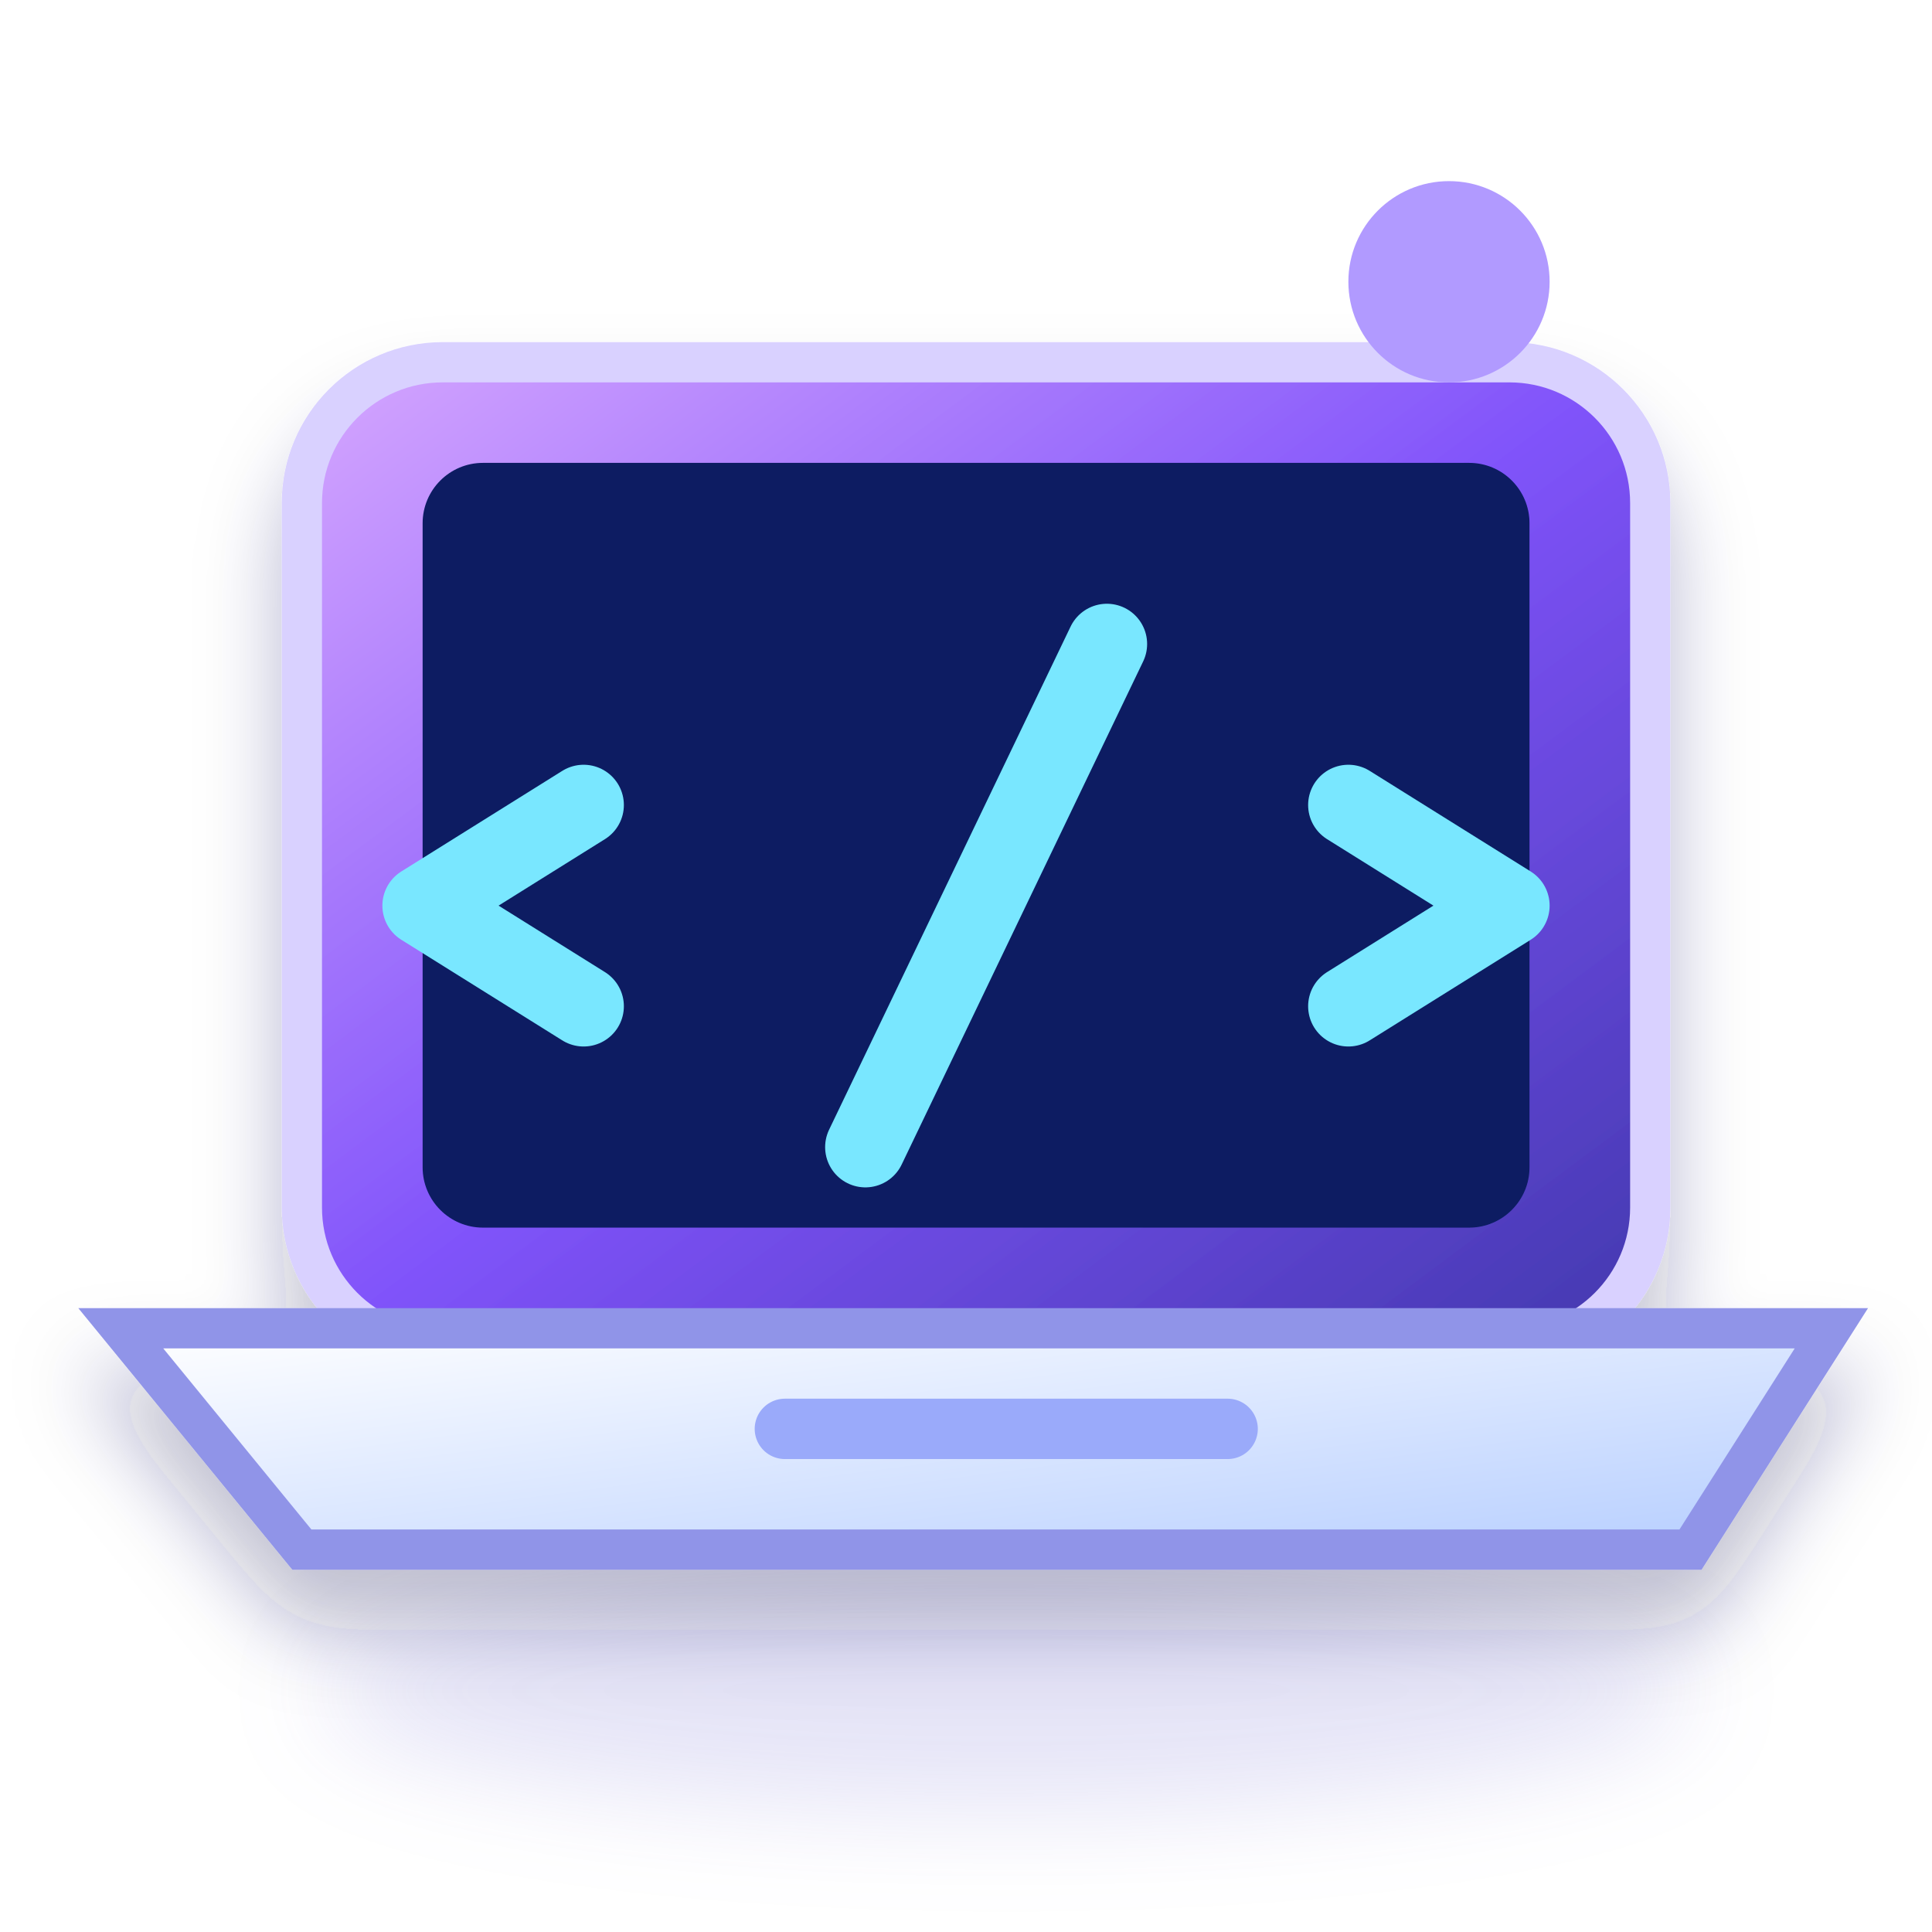
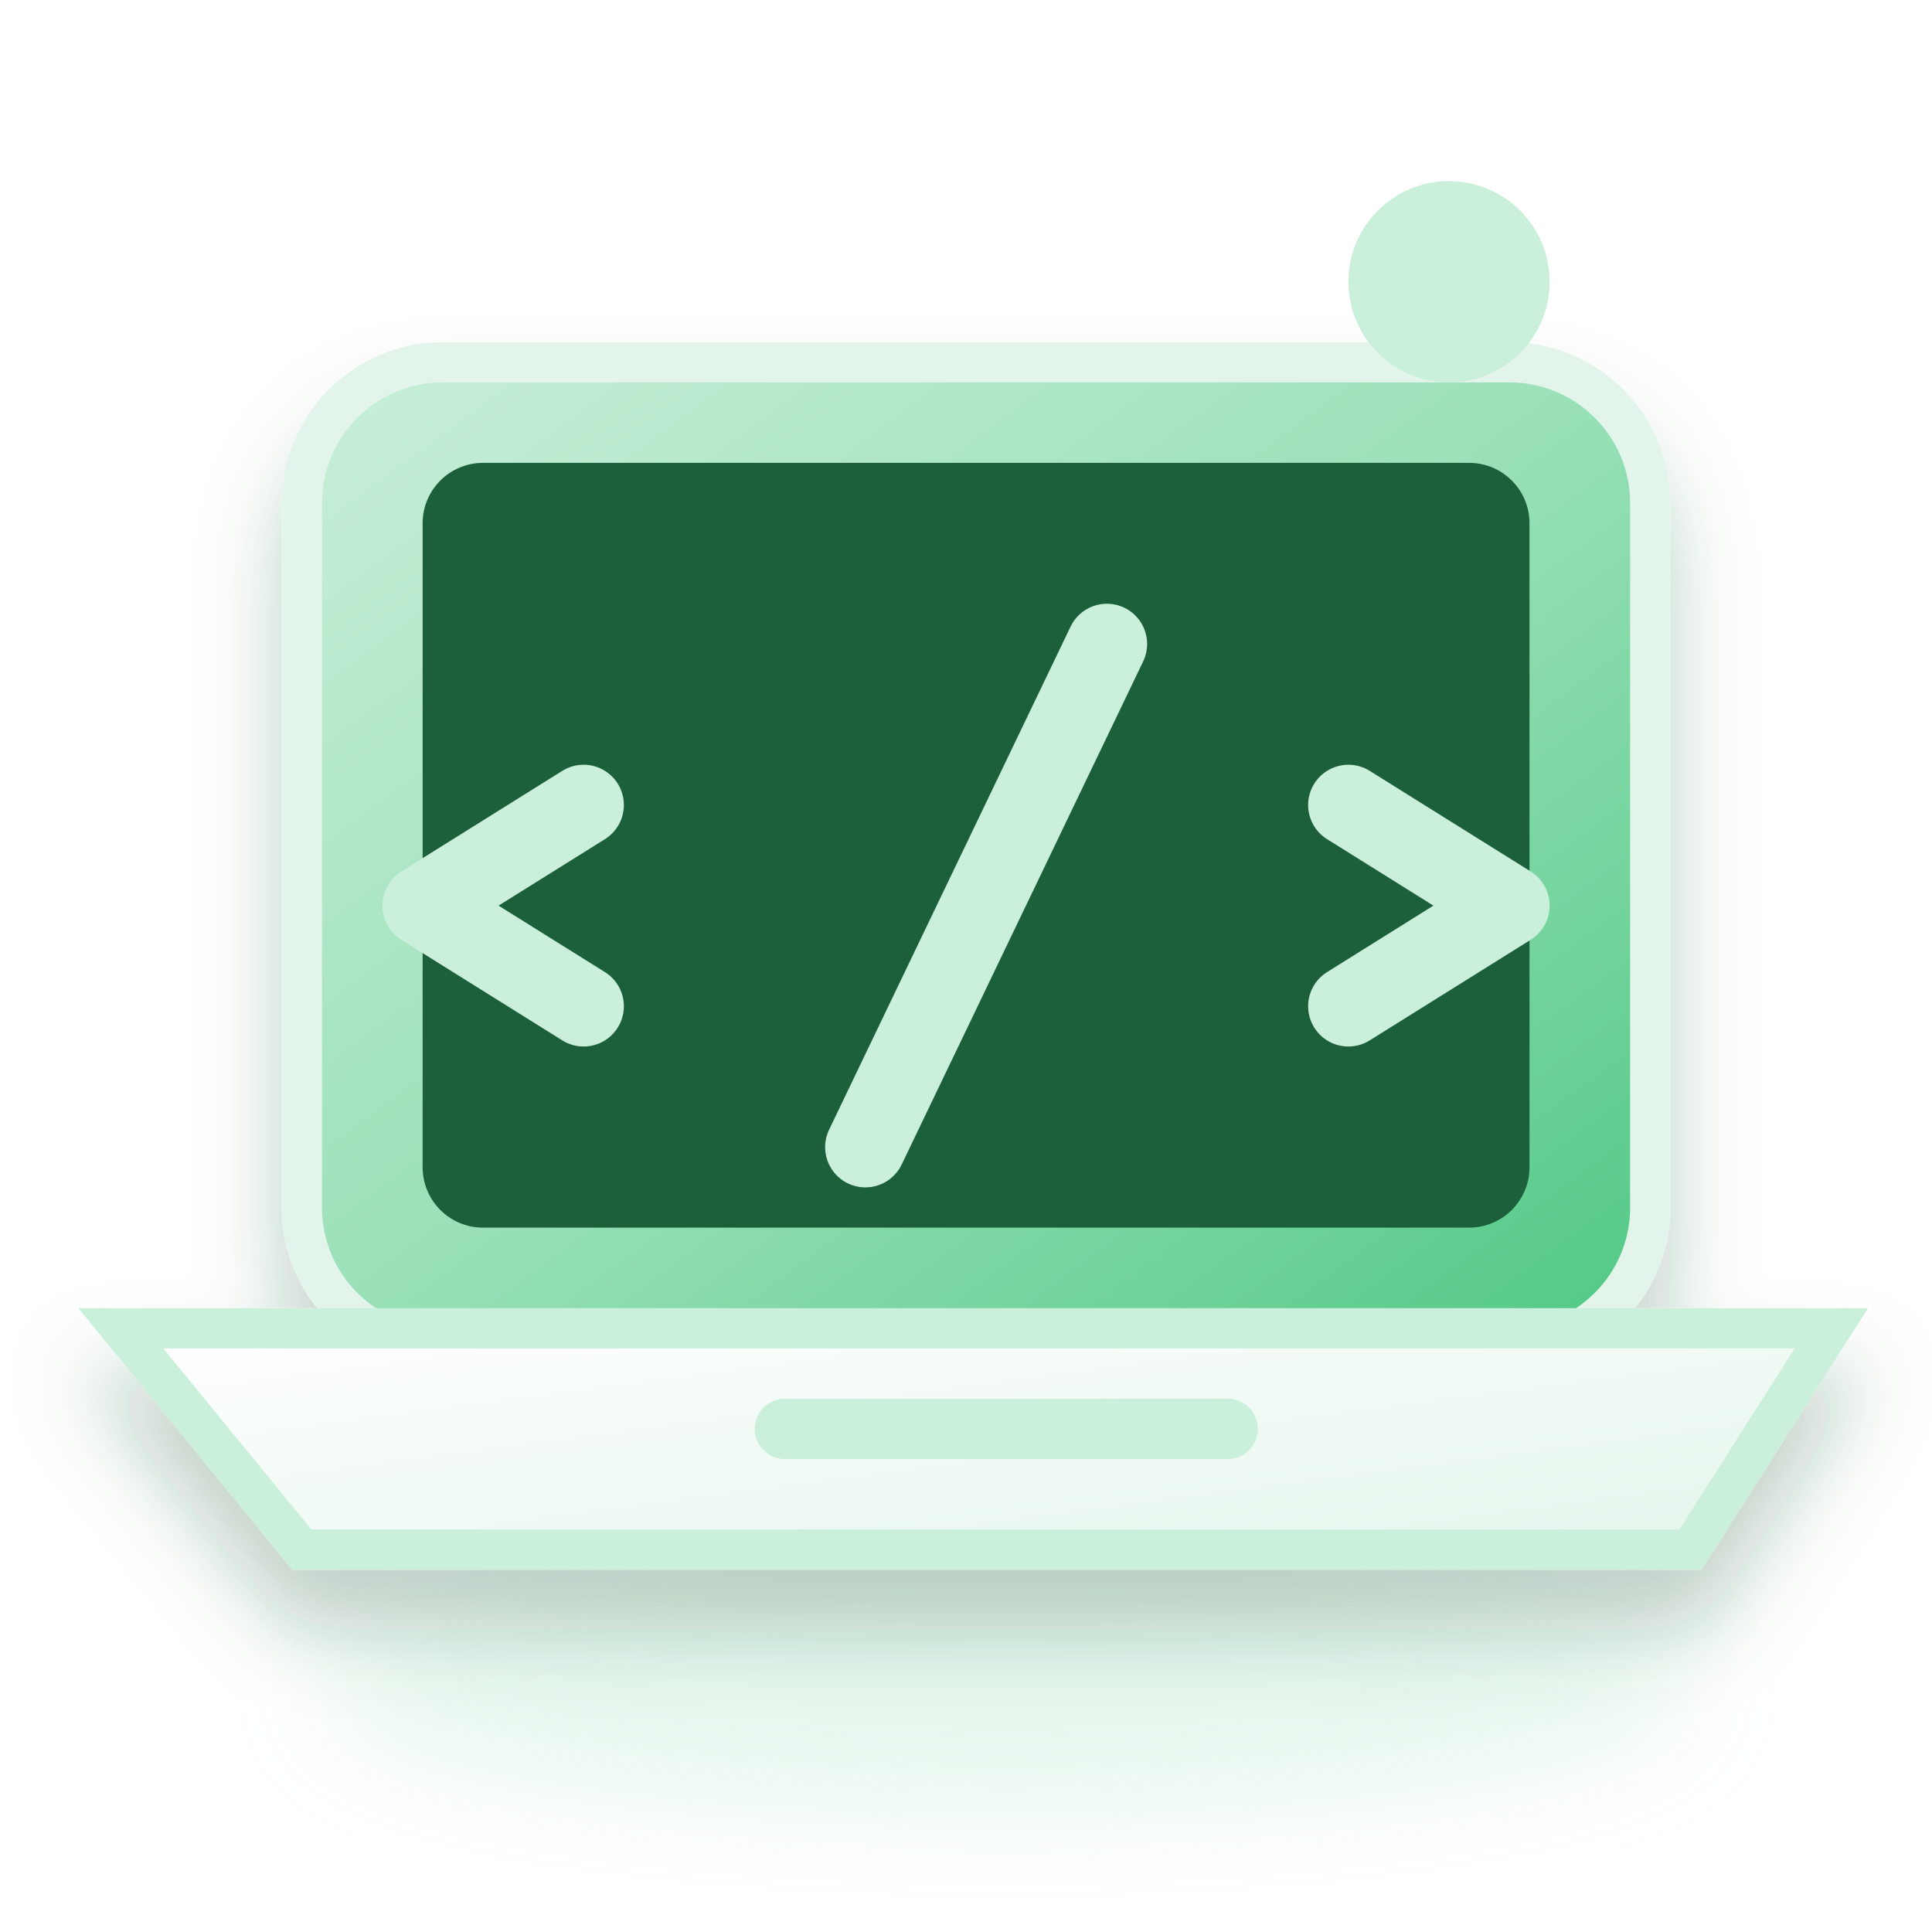
<svg xmlns="http://www.w3.org/2000/svg" viewBox="0 0 96 96">
  <defs>
    <linearGradient id="g" x1="0" y1="0" x2=".87" y2="1">
-       <stop stop-color="#92afff" />
-       <stop offset=".48" stop-color="#4442dd" />
-       <stop offset="1" stop-color="#141d73" />
+       <stop stop-color="#CAEFDA" />
+       <stop offset=".48" stop-color="#65CD92" />
+       <stop offset="1" stop-color="#2A8451" />
    </linearGradient>
    <linearGradient id="light" x1="0" y1="0" x2="1" y2="1">
-       <stop stop-color="#fff" />
-       <stop offset="1" stop-color="#b6ceff" />
+       <stop stop-color="#FFFFFF" />
+       <stop offset="1" stop-color="#E3F5EB" />
    </linearGradient>
    <linearGradient id="purple" x1="0" y1="0" x2="1" y2="1">
-       <stop stop-color="#d6a7ff" />
-       <stop offset=".5" stop-color="#8053fa" />
-       <stop offset="1" stop-color="#4238ad" />
+       <stop stop-color="#CAEFDA" />
+       <stop offset=".5" stop-color="#99E0B8" />
+       <stop offset="1" stop-color="#50C884" />
    </linearGradient>
    <filter id="s" x="-.5" y="-.5" width="2" height="2">
      <feGaussianBlur stdDeviation="2.5" />
    </filter>
    <filter id="shadow" x="-.5" y="-.5" width="2" height="2">
-       <feDropShadow dx="0" dy="3" stdDeviation="2" flood-color="#191b61" flood-opacity=".28" />
+       <feDropShadow dx="0" dy="3" stdDeviation="2" flood-color="#1E5F3A" flood-opacity=".28" />
    </filter>
  </defs>
-   <ellipse cx="50" cy="84" rx="34" ry="6" opacity=".16" fill="#5d56cc" filter="url(#s)" />
+   <ellipse cx="50" cy="84" rx="34" ry="6" opacity=".16" fill="#65CD92" filter="url(#s)" />
  <g filter="url(#shadow)">
-     <rect x="15" y="18" width="67" height="49" rx="7" fill="url(#purple)" stroke="#d9d1ff" stroke-width="2" />
-     <rect x="21" y="23" width="55" height="38" rx="3" fill="#0a1d62" />
-     <path d="M29 40l-8 5 8 5m38-10 8 5-8 5M55 32 43 57" stroke="#79e7ff" stroke-width="4" fill="none" stroke-linecap="round" stroke-linejoin="round" />
-     <path d="M6 66h85l-7 11H15Z" fill="url(#light)" stroke="#9094e8" stroke-width="2" />
-     <path d="M39 71h22" stroke="#9aaafa" stroke-width="3" stroke-linecap="round" />
+     <rect x="15" y="18" width="67" height="49" rx="7" fill="url(#purple)" stroke="#E3F5EB" stroke-width="2" />
+     <rect x="21" y="23" width="55" height="38" rx="3" fill="#1E5F3A" />
+     <path d="M29 40l-8 5 8 5m38-10 8 5-8 5M55 32 43 57" stroke="#CAEFDA" stroke-width="4" fill="none" stroke-linecap="round" stroke-linejoin="round" />
+     <path d="M6 66h85l-7 11H15Z" fill="url(#light)" stroke="#CAEFDA" stroke-width="2" />
+     <path d="M39 71h22" stroke="#CAEFDA" stroke-width="3" stroke-linecap="round" />
  </g>
-   <circle cx="72" cy="14" r="5" fill="#b19aff" />
+   <circle cx="72" cy="14" r="5" fill="#CAEFDA" />
</svg>
